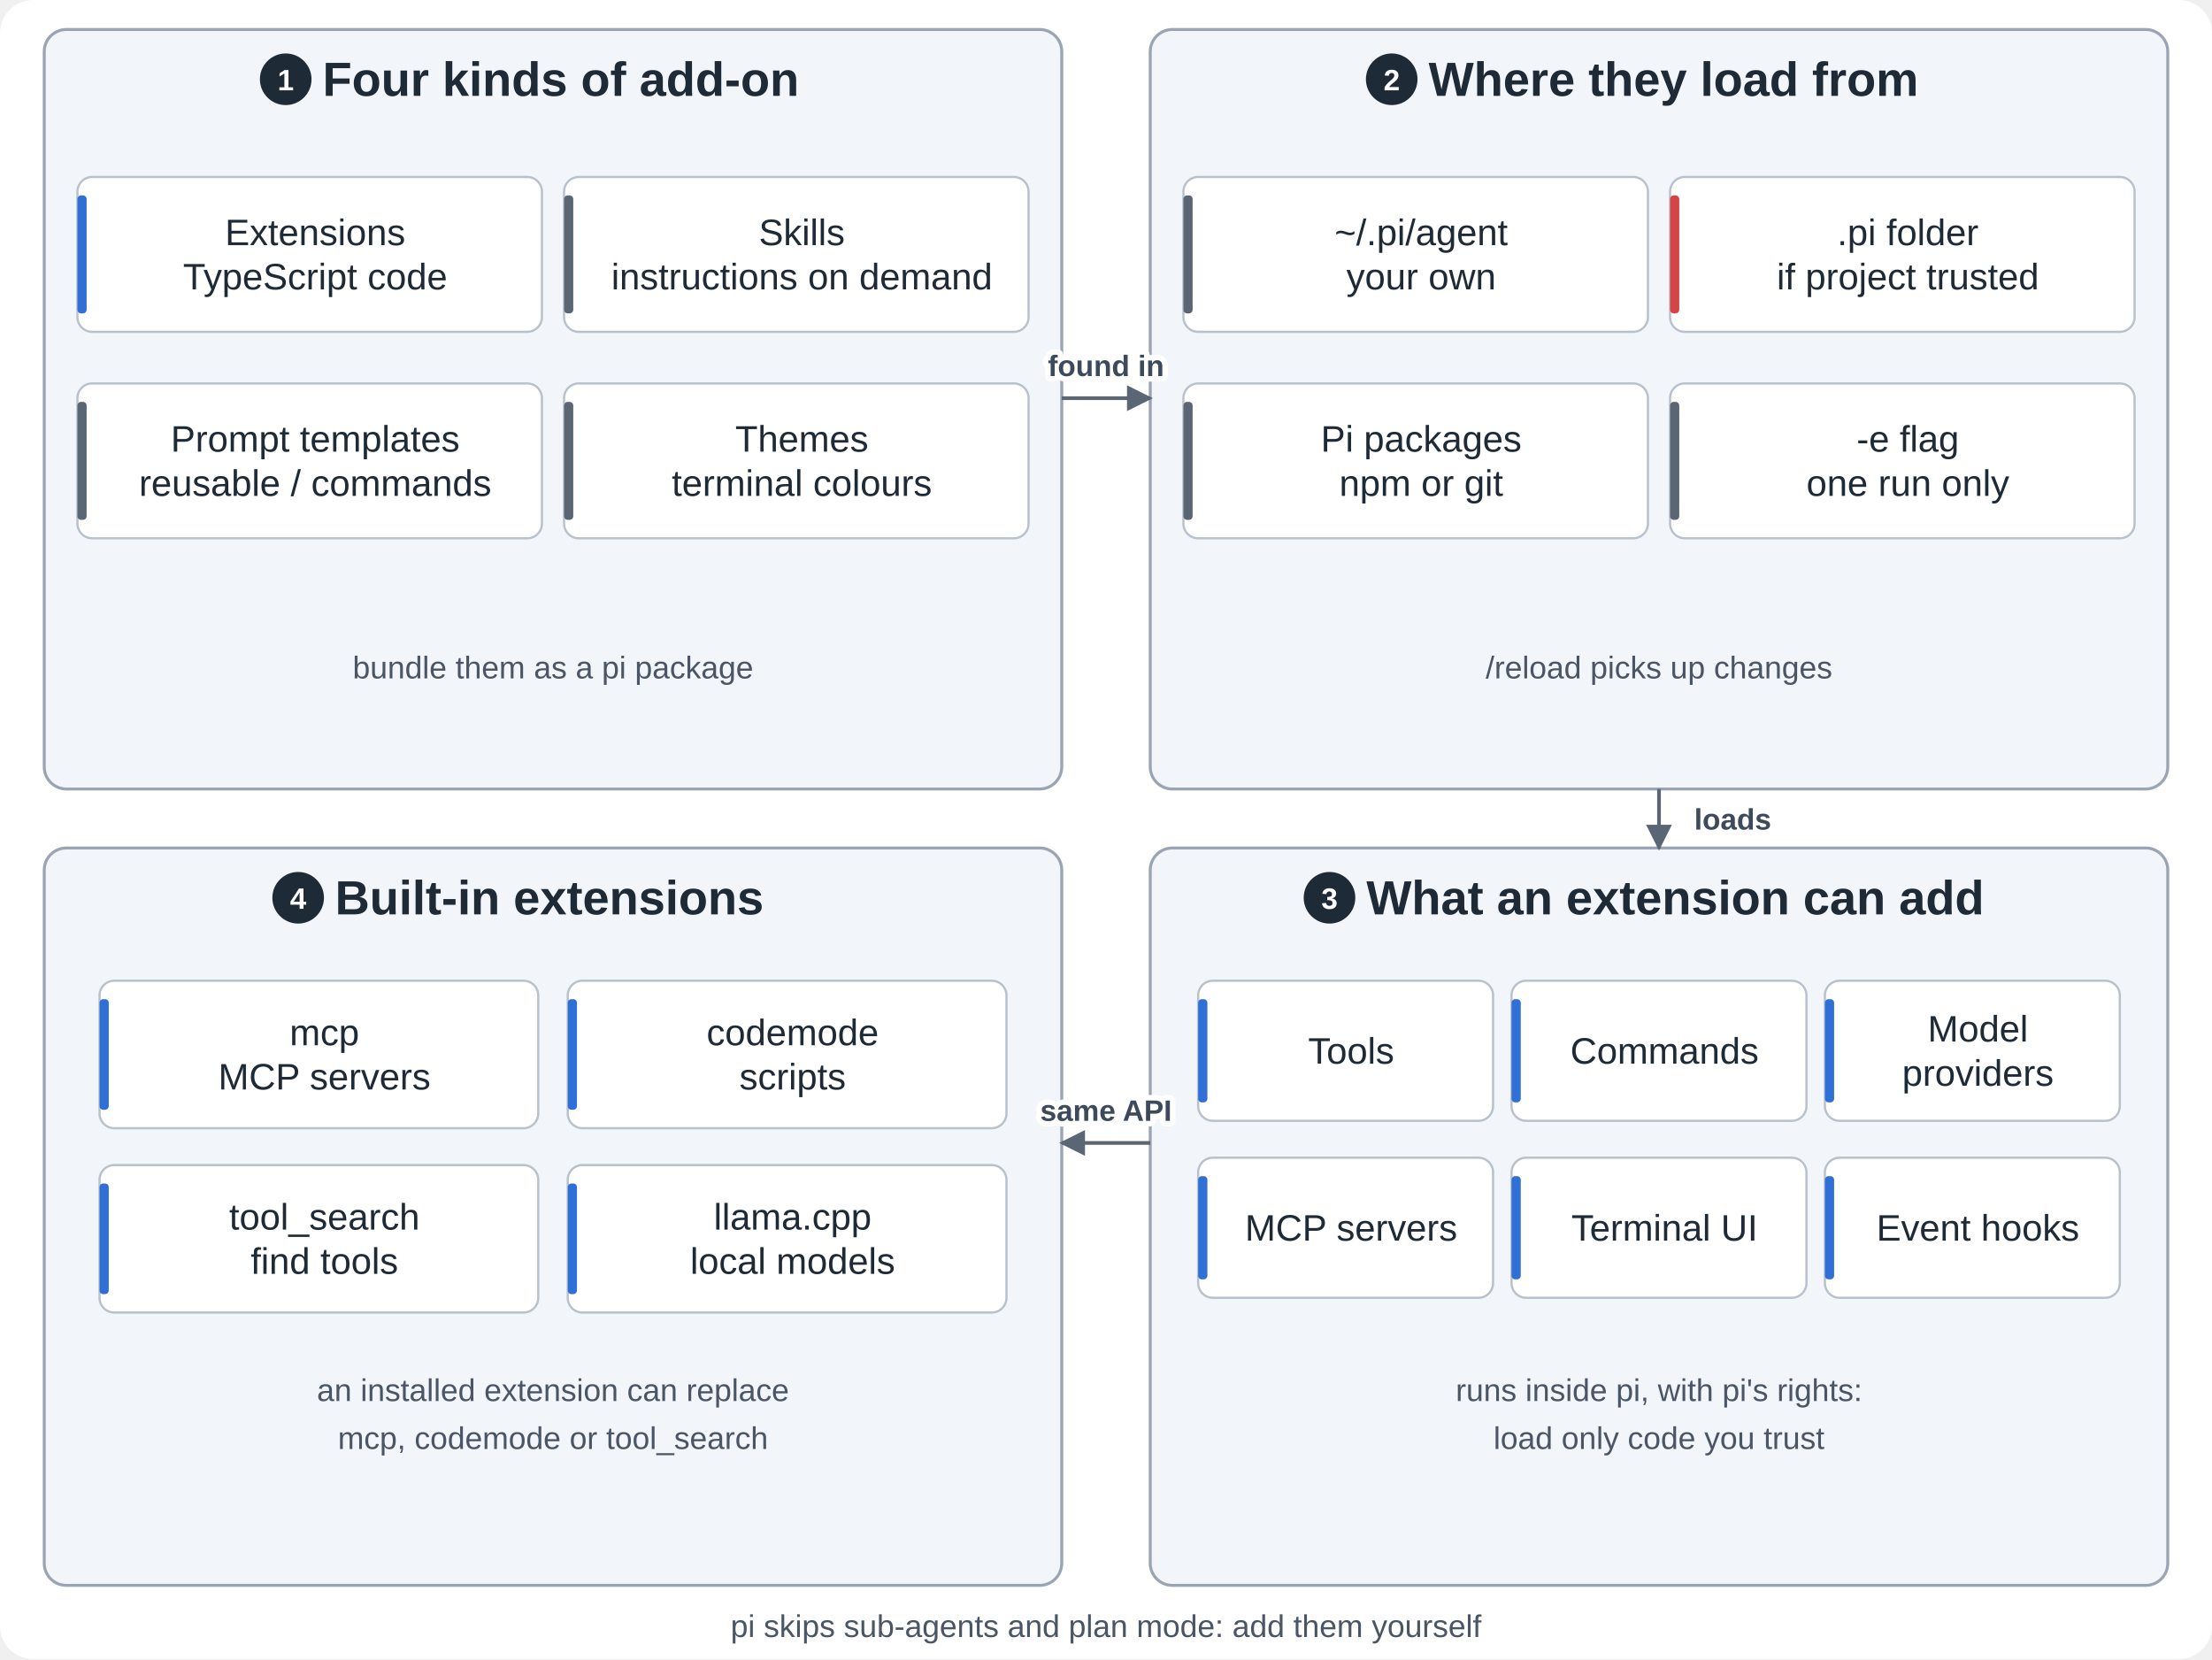
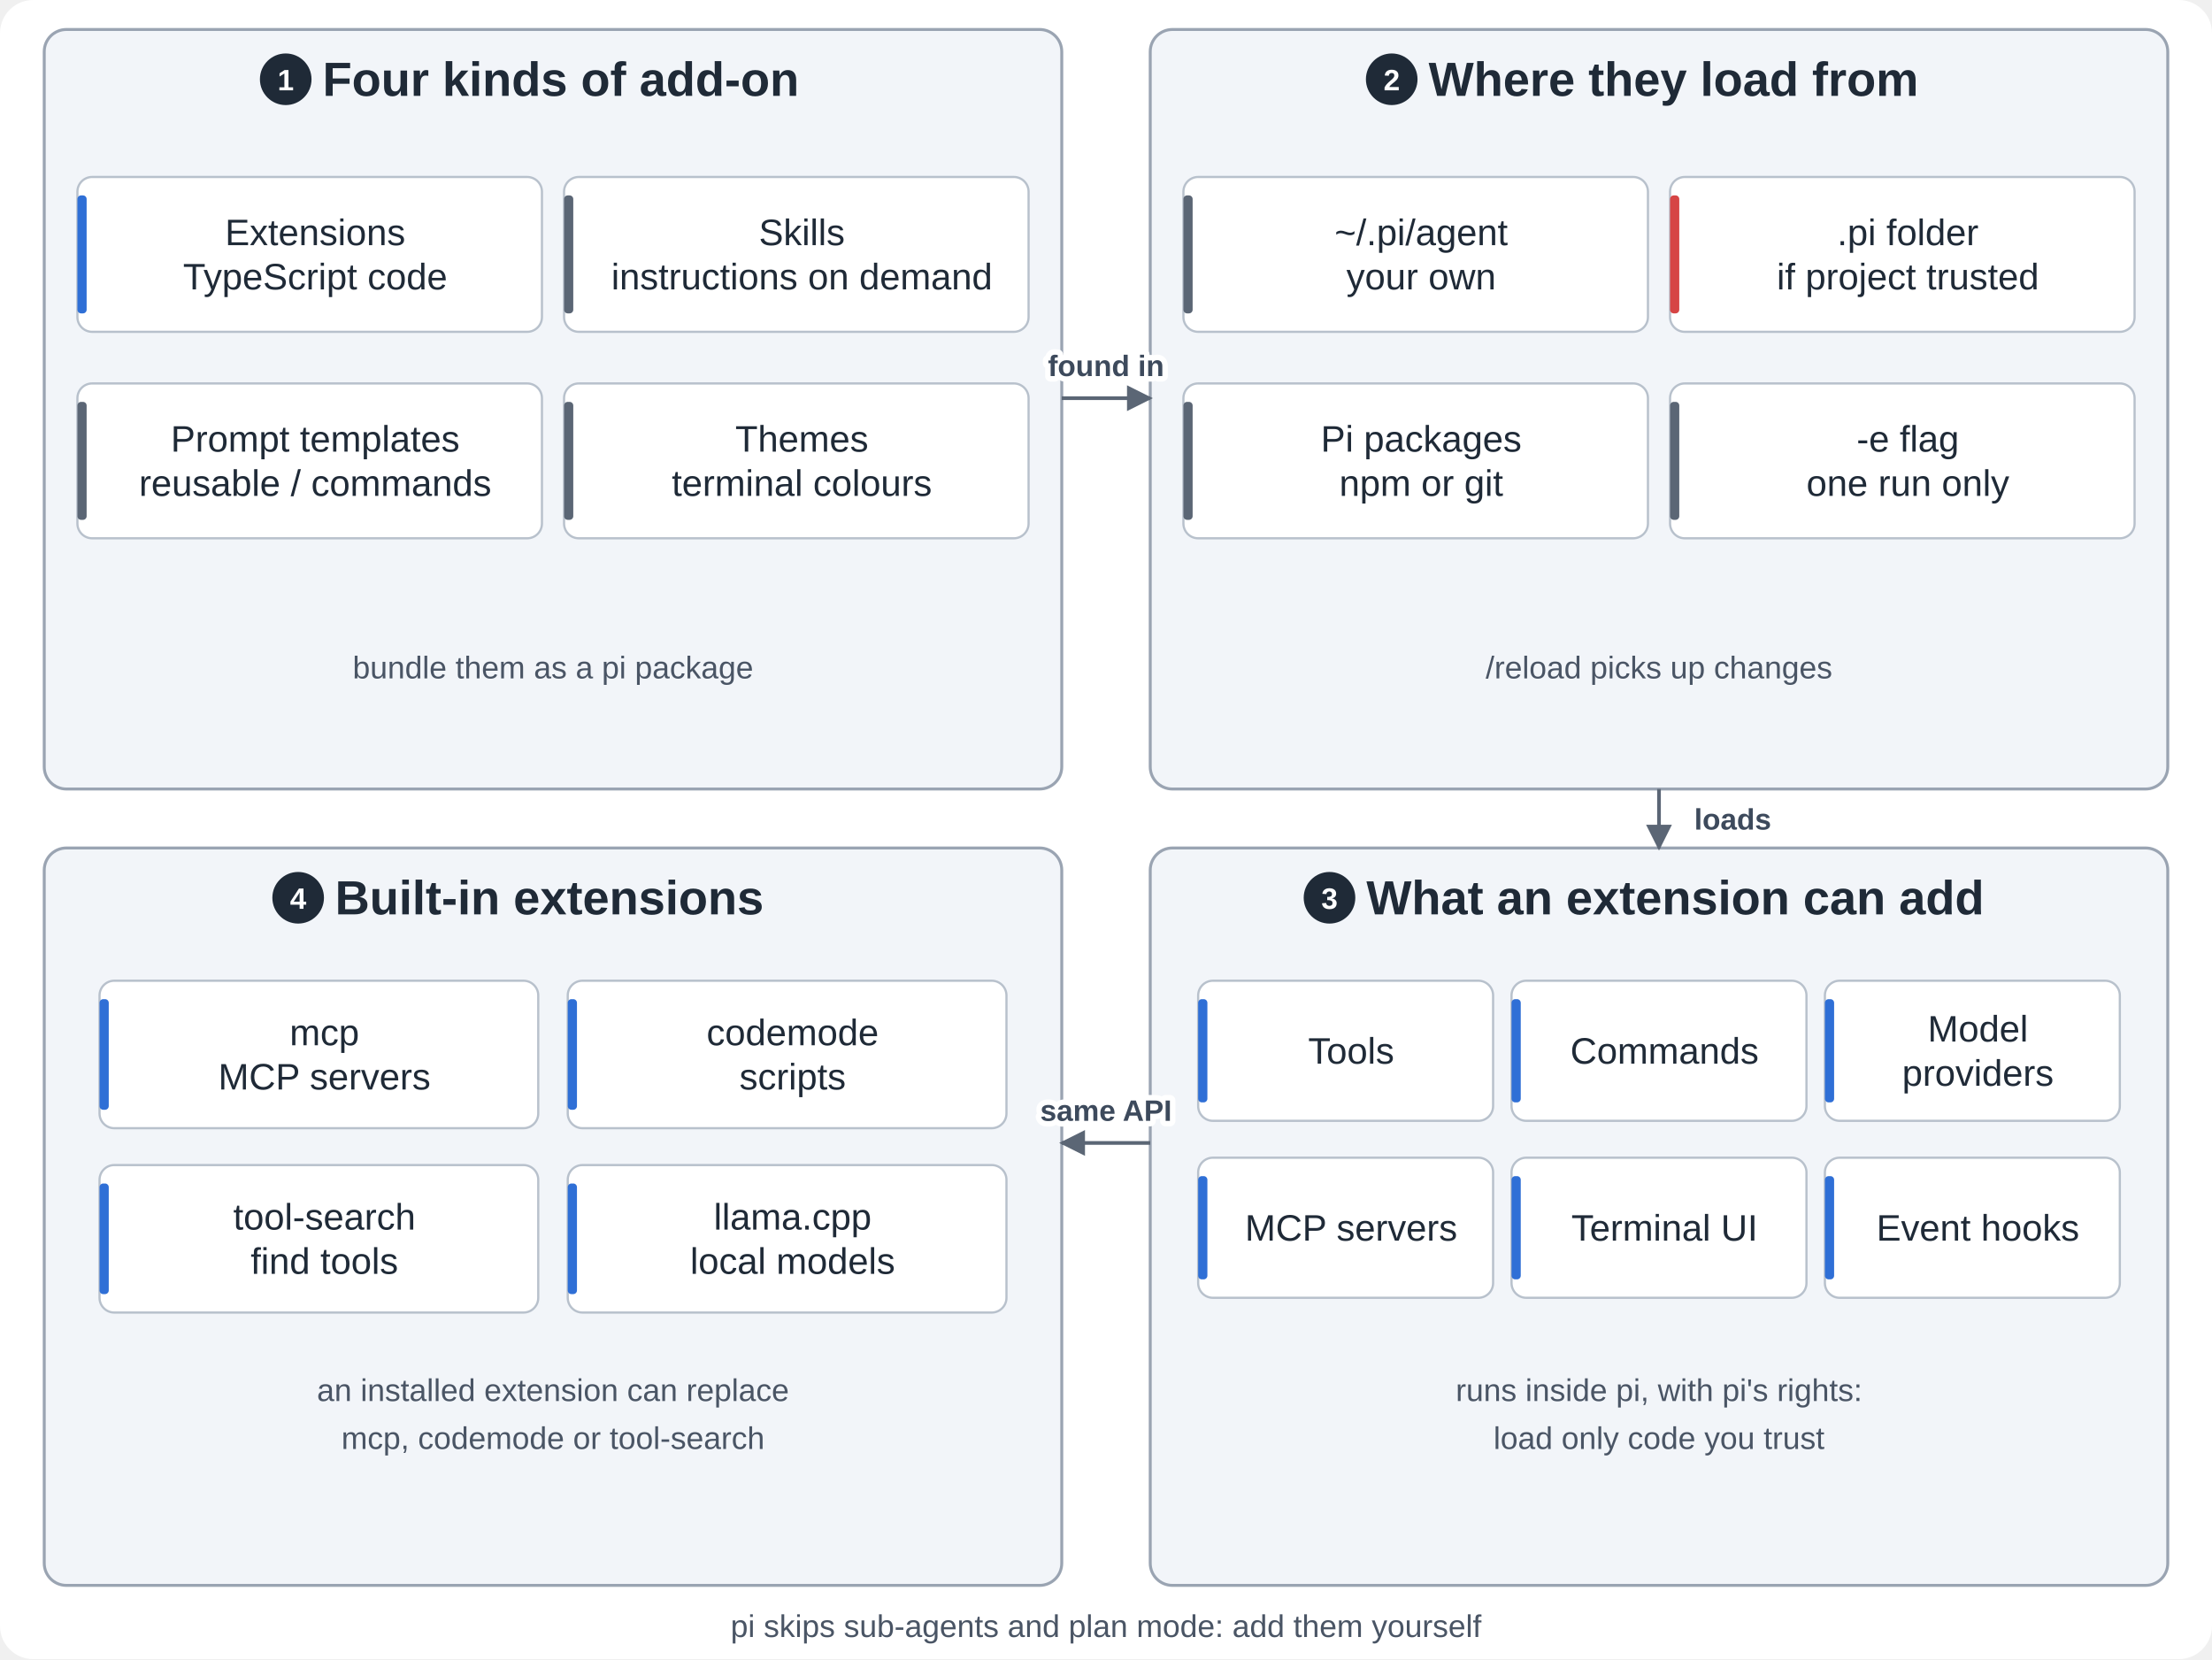
<svg xmlns="http://www.w3.org/2000/svg" viewBox="0 0 1200 900" width="1200" height="900" role="img" aria-labelledby="t d">
  <defs>
    <marker id="arr" viewBox="0 0 10 10" refX="9" refY="5" markerWidth="7" markerHeight="7" orient="auto">
      <path d="M0 0L10 5L0 10z" fill="#5b6675" />
    </marker>
    <marker id="ca" viewBox="0 0 10 10" refX="5" refY="5" markerWidth="6" markerHeight="6" orient="auto">
      <path d="M0 0L10 5L0 10z" fill="#5b6675" />
    </marker>
  </defs>
  <style>
text{font-family:-apple-system,"Helvetica Neue",Arial,"PingFang SC",sans-serif;fill:#1f2a37}
.gt{font-size:26px;font-weight:700}
.st{font-size:20px;font-weight:700}
.ag{font-size:20px}
.q{font-size:18px;fill:#3d4a5c}
.lb{font-size:17px;fill:#4a5565}
.al{font-size:16px;font-weight:600;fill:#3d4a5c;paint-order:stroke;stroke:#ffffff;stroke-width:6px;stroke-linejoin:round}
.grp{fill:#f2f5f9;stroke:#9aa4b2;stroke-width:1.6}
.sub{fill:#e8edf3;stroke:#b8c1cc;stroke-width:1.2}
.agent{fill:#ffffff;stroke:#b8c1cc;stroke-width:1.2}
.human{fill:#d6e6fb;stroke:#9cbbe6;stroke-width:1.2}
.front{fill:#dcf0e0;stroke:#9ccfa8;stroke-width:1.2}
.flow{stroke:#5b6675;stroke-width:2;fill:none;marker-end:url(#arr)}
.back{stroke-dasharray:7 5}
.cyc{stroke:#5b6675;stroke-width:2;fill:none;marker-end:url(#ca)}
.num{fill:#1f2a37}
.numt{font-size:16px;font-weight:700;fill:#ffffff}
</style>
  <rect width="1200" height="900" rx="18" fill="#ffffff" />
  <rect x="24" y="16" width="552" height="412" rx="12" class="grp" />
  <circle cx="155.0" cy="43" r="14" class="num" />
  <text x="155.0" y="49" class="numt" text-anchor="middle">1</text>
  <text x="175.0" y="52" class="gt" text-anchor="start">Four kinds of add-on</text>
  <rect x="42" y="96" width="252" height="84" rx="8" class="agent" />
  <rect x="42" y="106" width="5" height="64" rx="2" fill="#2f6fd6" />
  <text x="171.0" y="133.0" class="ag" text-anchor="middle">Extensions</text>
  <text x="171.0" y="157.0" class="ag" text-anchor="middle">TypeScript code</text>
  <rect x="306" y="96" width="252" height="84" rx="8" class="agent" />
  <rect x="306" y="106" width="5" height="64" rx="2" fill="#5b6675" />
  <text x="435.0" y="133.0" class="ag" text-anchor="middle">Skills</text>
  <text x="435.0" y="157.0" class="ag" text-anchor="middle">instructions on demand</text>
  <rect x="42" y="208" width="252" height="84" rx="8" class="agent" />
  <rect x="42" y="218" width="5" height="64" rx="2" fill="#5b6675" />
  <text x="171.0" y="245.0" class="ag" text-anchor="middle">Prompt templates</text>
  <text x="171.0" y="269.0" class="ag" text-anchor="middle">reusable / commands</text>
  <rect x="306" y="208" width="252" height="84" rx="8" class="agent" />
  <rect x="306" y="218" width="5" height="64" rx="2" fill="#5b6675" />
  <text x="435.0" y="245.0" class="ag" text-anchor="middle">Themes</text>
  <text x="435.0" y="269.0" class="ag" text-anchor="middle">terminal colours</text>
  <text x="300.0" y="368" class="lb" text-anchor="middle">bundle them as a pi package</text>
  <rect x="624" y="16" width="552" height="412" rx="12" class="grp" />
  <circle cx="755.0" cy="43" r="14" class="num" />
  <text x="755.0" y="49" class="numt" text-anchor="middle">2</text>
  <text x="775.0" y="52" class="gt" text-anchor="start">Where they load from</text>
  <rect x="642" y="96" width="252" height="84" rx="8" class="agent" />
  <rect x="642" y="106" width="5" height="64" rx="2" fill="#5b6675" />
  <text x="771.0" y="133.0" class="ag" text-anchor="middle">~/.pi/agent</text>
  <text x="771.0" y="157.0" class="ag" text-anchor="middle">your own</text>
  <rect x="906" y="96" width="252" height="84" rx="8" class="agent" />
  <rect x="906" y="106" width="5" height="64" rx="2" fill="#d64545" />
  <text x="1035.0" y="133.0" class="ag" text-anchor="middle">.pi folder</text>
  <text x="1035.0" y="157.0" class="ag" text-anchor="middle">if project trusted</text>
  <rect x="642" y="208" width="252" height="84" rx="8" class="agent" />
  <rect x="642" y="218" width="5" height="64" rx="2" fill="#5b6675" />
  <text x="771.0" y="245.0" class="ag" text-anchor="middle">Pi packages</text>
  <text x="771.0" y="269.0" class="ag" text-anchor="middle">npm or git</text>
  <rect x="906" y="208" width="252" height="84" rx="8" class="agent" />
  <rect x="906" y="218" width="5" height="64" rx="2" fill="#5b6675" />
  <text x="1035.0" y="245.0" class="ag" text-anchor="middle">-e flag</text>
  <text x="1035.0" y="269.0" class="ag" text-anchor="middle">one run only</text>
  <text x="900.0" y="368" class="lb" text-anchor="middle">/reload picks up changes</text>
  <rect x="624" y="460" width="552" height="400" rx="12" class="grp" />
  <circle cx="721.25" cy="487" r="14" class="num" />
  <text x="721.25" y="493" class="numt" text-anchor="middle">3</text>
  <text x="741.25" y="496" class="gt" text-anchor="start">What an extension can add</text>
  <rect x="650" y="532" width="160" height="76" rx="8" class="agent" />
  <rect x="650" y="542" width="5" height="56" rx="2" fill="#2f6fd6" />
  <text x="733.0" y="577.0" class="ag" text-anchor="middle">Tools</text>
  <rect x="820" y="532" width="160" height="76" rx="8" class="agent" />
  <rect x="820" y="542" width="5" height="56" rx="2" fill="#2f6fd6" />
  <text x="903.0" y="577.0" class="ag" text-anchor="middle">Commands</text>
  <rect x="990" y="532" width="160" height="76" rx="8" class="agent" />
  <rect x="990" y="542" width="5" height="56" rx="2" fill="#2f6fd6" />
  <text x="1073.0" y="565.0" class="ag" text-anchor="middle">Model</text>
  <text x="1073.0" y="589.0" class="ag" text-anchor="middle">providers</text>
  <rect x="650" y="628" width="160" height="76" rx="8" class="agent" />
  <rect x="650" y="638" width="5" height="56" rx="2" fill="#2f6fd6" />
  <text x="733.0" y="673.0" class="ag" text-anchor="middle">MCP servers</text>
  <rect x="820" y="628" width="160" height="76" rx="8" class="agent" />
  <rect x="820" y="638" width="5" height="56" rx="2" fill="#2f6fd6" />
  <text x="903.0" y="673.0" class="ag" text-anchor="middle">Terminal UI</text>
  <rect x="990" y="628" width="160" height="76" rx="8" class="agent" />
  <rect x="990" y="638" width="5" height="56" rx="2" fill="#2f6fd6" />
  <text x="1073.0" y="673.0" class="ag" text-anchor="middle">Event hooks</text>
  <text x="900.0" y="760" class="lb" text-anchor="middle">runs inside pi, with pi's rights:</text>
  <text x="900.0" y="786" class="lb" text-anchor="middle">load only code you trust</text>
  <rect x="24" y="460" width="552" height="400" rx="12" class="grp" />
  <circle cx="161.75" cy="487" r="14" class="num" />
  <text x="161.75" y="493" class="numt" text-anchor="middle">4</text>
  <text x="181.75" y="496" class="gt" text-anchor="start">Built-in extensions</text>
  <rect x="54" y="532" width="238" height="80" rx="8" class="agent" />
  <rect x="54" y="542" width="5" height="60" rx="2" fill="#2f6fd6" />
  <text x="176.0" y="567.0" class="ag" text-anchor="middle">mcp</text>
  <text x="176.0" y="591.0" class="ag" text-anchor="middle">MCP servers</text>
  <rect x="308" y="532" width="238" height="80" rx="8" class="agent" />
  <rect x="308" y="542" width="5" height="60" rx="2" fill="#2f6fd6" />
  <text x="430.0" y="567.0" class="ag" text-anchor="middle">codemode</text>
  <text x="430.0" y="591.0" class="ag" text-anchor="middle">scripts</text>
  <rect x="54" y="632" width="238" height="80" rx="8" class="agent" />
  <rect x="54" y="642" width="5" height="60" rx="2" fill="#2f6fd6" />
-   <text x="176.0" y="667.0" class="ag" text-anchor="middle">tool_search</text>
+   <text x="176.0" y="667.0" class="ag" text-anchor="middle">tool-search</text>
  <text x="176.0" y="691.0" class="ag" text-anchor="middle">find tools</text>
  <rect x="308" y="632" width="238" height="80" rx="8" class="agent" />
  <rect x="308" y="642" width="5" height="60" rx="2" fill="#2f6fd6" />
  <text x="430.0" y="667.0" class="ag" text-anchor="middle">llama.cpp</text>
  <text x="430.0" y="691.0" class="ag" text-anchor="middle">local models</text>
  <text x="300.0" y="760" class="lb" text-anchor="middle">an installed extension can replace</text>
-   <text x="300.0" y="786" class="lb" text-anchor="middle">mcp, codemode or tool_search</text>
+   <text x="300.0" y="786" class="lb" text-anchor="middle">mcp, codemode or tool-search</text>
  <path d="M576 216H624" class="flow" />
  <text x="600" y="204" class="al" text-anchor="middle">found in</text>
  <path d="M900.0 428V460" class="flow" />
  <text x="940.0" y="450" class="al" text-anchor="middle">loads</text>
  <path d="M624 620H576" class="flow" />
  <text x="600" y="608" class="al" text-anchor="middle">same API</text>
  <text x="600" y="888" class="lb" text-anchor="middle">pi skips sub-agents and plan mode: add them yourself</text>
</svg>
